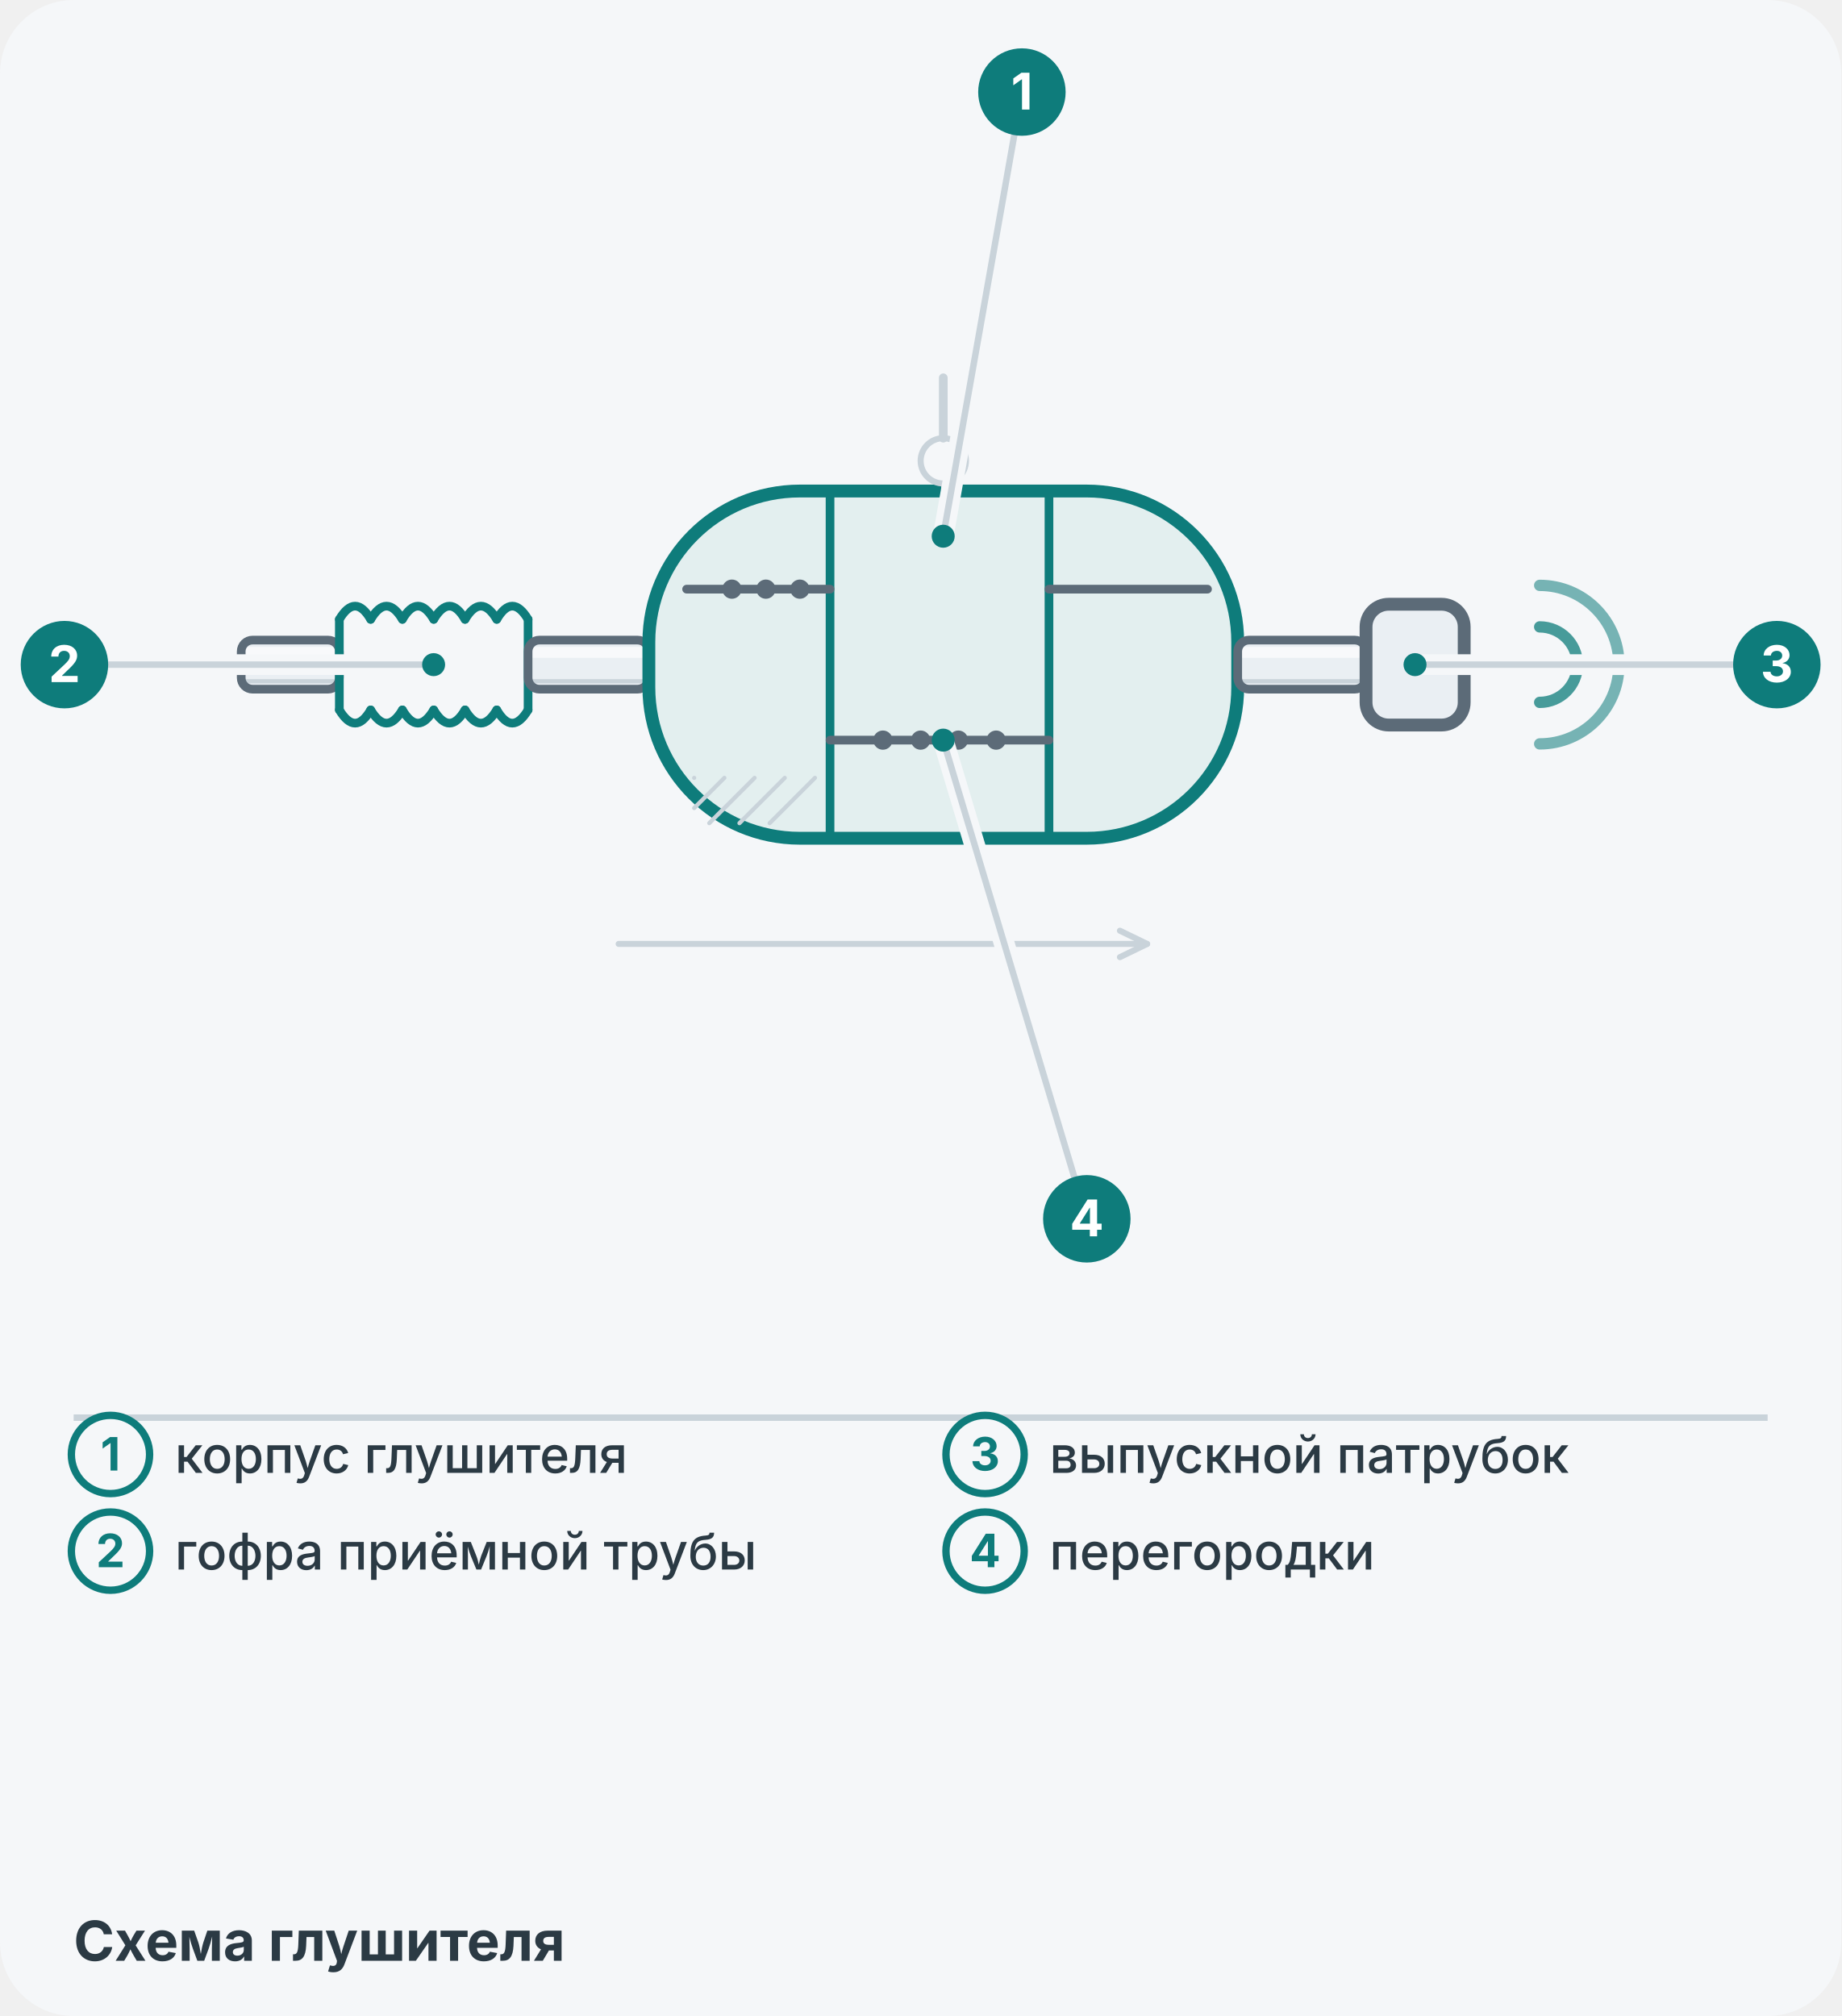
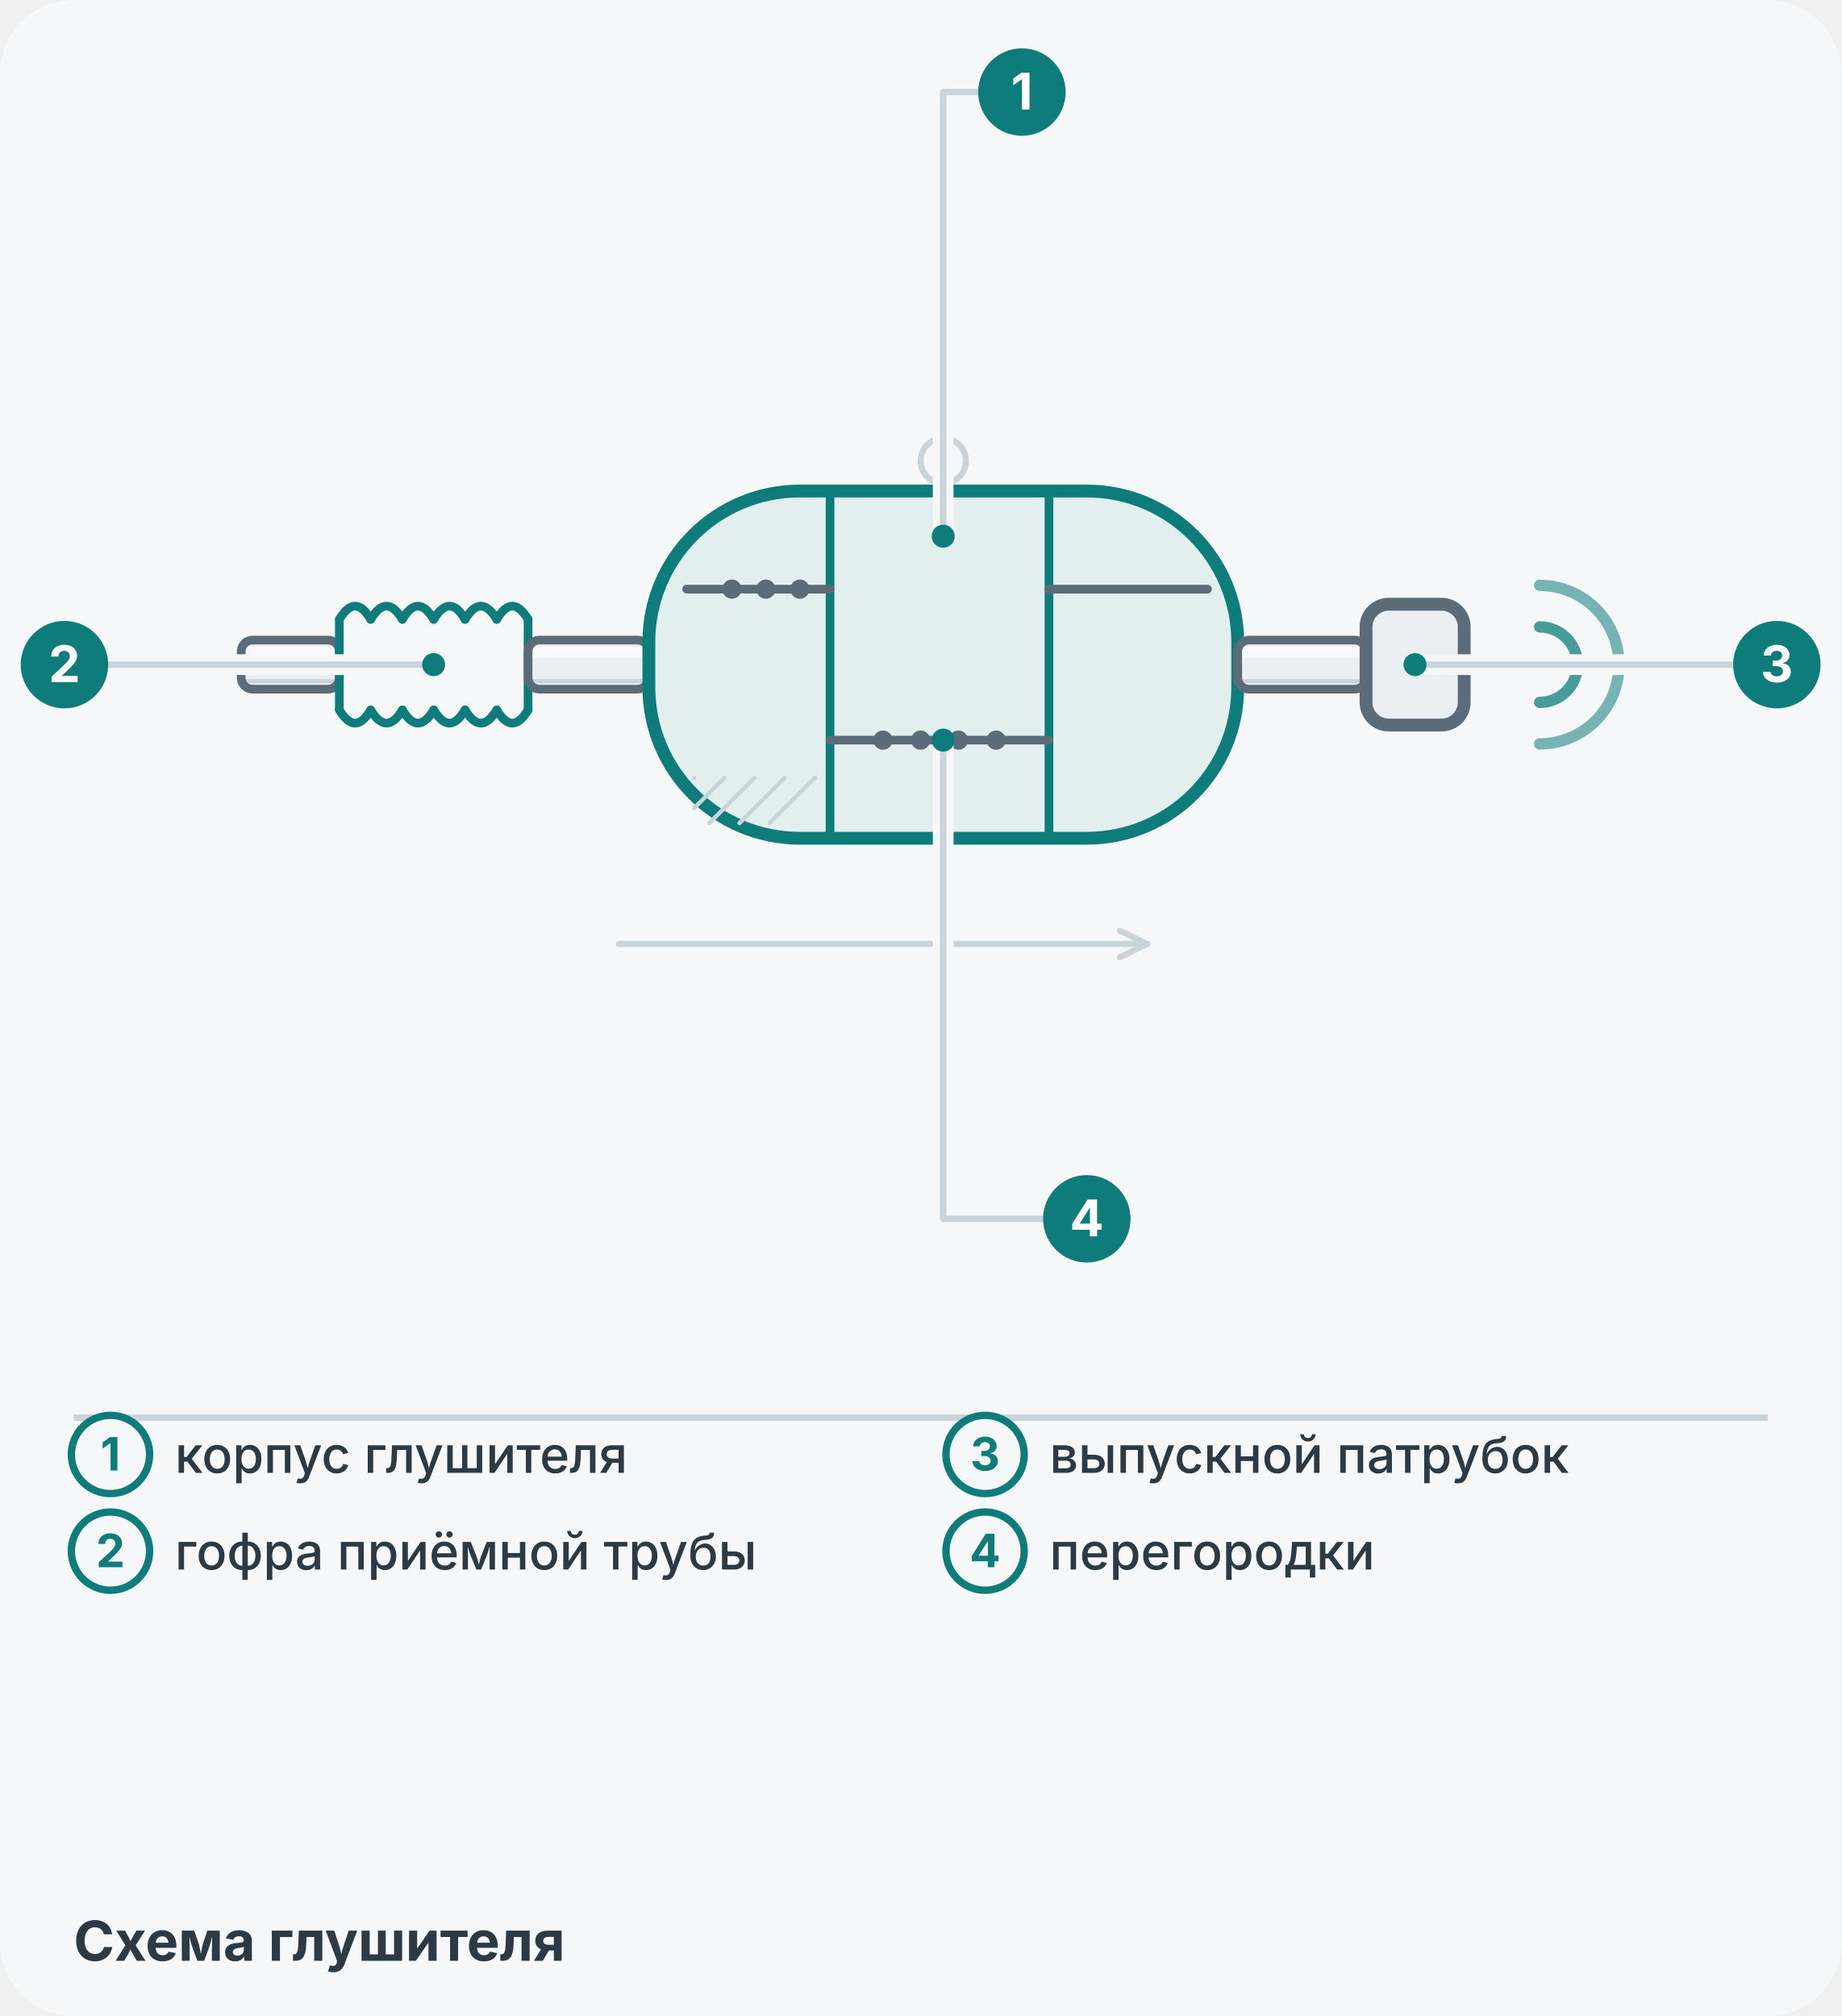
<svg xmlns="http://www.w3.org/2000/svg" viewBox="0 0 400 438" role="img" aria-label="Схема глушителя">
  <defs>
    <pattern id="mRub" width="7" height="7" patternUnits="userSpaceOnUse">
      <path d="M0 7 L7 0 M-1 1 L1 -1 M6 8 L8 6" stroke="#C9D3DA" stroke-width="1" />
      <path d="M0 0 L7 7 M-1 6 L1 8 M6 -1 L8 1" stroke="#C9D3DA" stroke-width="1" />
    </pattern>
    <pattern id="mCer" width="8" height="8" patternUnits="userSpaceOnUse">
      <circle cx="2" cy="2" r="1.2" fill="#C9D3DA" />
      <circle cx="6" cy="6" r="1.2" fill="#C9D3DA" />
    </pattern>
    <pattern id="mFric" width="6" height="6" patternUnits="userSpaceOnUse">
      <circle cx="1.5" cy="1.5" r="0.9" fill="#0E7C7B" opacity="0.55" />
      <circle cx="4.5" cy="4.5" r="0.9" fill="#0E7C7B" opacity="0.55" />
      <circle cx="4.5" cy="1.5" r="0.6" fill="#0E7C7B" opacity="0.35" />
    </pattern>
    <pattern id="mMet" width="6" height="6" patternUnits="userSpaceOnUse" patternTransform="rotate(45)">
      <path d="M0 0 V6" stroke="#C9D3DA" stroke-width="1" />
    </pattern>
  </defs>
  <rect width="400" height="438" rx="16" fill="#F5F7F9" />
  <g id="hl" />
  <g transform="translate(36,46) scale(0.82)">
    <g fill="none" stroke-linecap="round" stroke-linejoin="round">
      <rect x="20.0" y="113.5" width="26.0" height="13.0" rx="3" stroke="none" stroke-width="0" fill="#EAEFF3" />
      <rect x="20.0" y="115.3" width="26.0" height="2.9" fill="#FFFFFF" opacity="0.65" />
      <path d="M 20.0 124.4 L 46.0 124.4" stroke="#C9D3DA" stroke-width="1.1" />
      <rect x="20.0" y="113.5" width="26.0" height="13.0" rx="3" stroke="#5C6B78" stroke-width="2.3" fill="none" />
      <path d="M 46.0 108.0 Q 50.2 101.0 54.3 108.0" stroke="#0E7C7B" stroke-width="2.3" fill="none" />
      <path d="M 54.3 108.0 Q 58.5 101.0 62.7 108.0" stroke="#0E7C7B" stroke-width="2.3" fill="none" />
      <path d="M 62.7 108.0 Q 66.8 101.0 71.0 108.0" stroke="#0E7C7B" stroke-width="2.3" fill="none" />
      <path d="M 71.0 108.0 Q 75.2 101.0 79.3 108.0" stroke="#0E7C7B" stroke-width="2.3" fill="none" />
      <path d="M 79.3 108.0 Q 83.5 101.0 87.7 108.0" stroke="#0E7C7B" stroke-width="2.3" fill="none" />
      <path d="M 87.7 108.0 Q 91.8 101.0 96.0 108.0" stroke="#0E7C7B" stroke-width="2.3" fill="none" />
      <path d="M 46.0 132.0 Q 50.2 139.0 54.3 132.0" stroke="#0E7C7B" stroke-width="2.3" fill="none" />
      <path d="M 54.3 132.0 Q 58.5 139.0 62.7 132.0" stroke="#0E7C7B" stroke-width="2.3" fill="none" />
      <path d="M 62.7 132.0 Q 66.8 139.0 71.0 132.0" stroke="#0E7C7B" stroke-width="2.3" fill="none" />
      <path d="M 71.0 132.0 Q 75.2 139.0 79.3 132.0" stroke="#0E7C7B" stroke-width="2.3" fill="none" />
      <path d="M 79.3 132.0 Q 83.5 139.0 87.7 132.0" stroke="#0E7C7B" stroke-width="2.3" fill="none" />
      <path d="M 87.7 132.0 Q 91.8 139.0 96.0 132.0" stroke="#0E7C7B" stroke-width="2.3" fill="none" />
      <path d="M 46.0 108.0 L 46.0 132.0" stroke="#0E7C7B" stroke-width="2.3" />
      <path d="M 96.0 108.0 L 96.0 132.0" stroke="#0E7C7B" stroke-width="2.3" />
      <rect x="96.0" y="113.5" width="32.0" height="13.0" rx="3" stroke="none" stroke-width="0" fill="#EAEFF3" />
      <rect x="96.0" y="115.3" width="32.0" height="2.9" fill="#FFFFFF" opacity="0.65" />
      <path d="M 96.0 124.4 L 128.0 124.4" stroke="#C9D3DA" stroke-width="1.1" />
      <rect x="96.0" y="113.5" width="32.0" height="13.0" rx="3" stroke="#5C6B78" stroke-width="2.3" fill="none" />
      <rect x="128.0" y="74.0" width="156.0" height="92.0" rx="40" stroke="#0E7C7B" stroke-width="3.4" fill="#E3EFEF" />
      <path d="M 176.0 74.0 L 176.0 166.0" stroke="#0E7C7B" stroke-width="2.3" />
      <path d="M 234.0 74.0 L 234.0 166.0" stroke="#0E7C7B" stroke-width="2.3" />
      <path d="M 138.0 100.0 L 176.0 100.0" stroke="#5C6B78" stroke-width="2.3" />
      <circle cx="150.0" cy="100.0" r="2.0" stroke="#5C6B78" stroke-width="1.1" fill="#5C6B78" />
      <circle cx="159.0" cy="100.0" r="2.0" stroke="#5C6B78" stroke-width="1.1" fill="#5C6B78" />
      <circle cx="168.0" cy="100.0" r="2.0" stroke="#5C6B78" stroke-width="1.1" fill="#5C6B78" />
      <path d="M 176.0 140.0 L 234.0 140.0" stroke="#5C6B78" stroke-width="2.3" />
      <circle cx="190.0" cy="140.0" r="2.0" stroke="#5C6B78" stroke-width="1.1" fill="#5C6B78" />
      <circle cx="200.0" cy="140.0" r="2.0" stroke="#5C6B78" stroke-width="1.1" fill="#5C6B78" />
      <circle cx="210.0" cy="140.0" r="2.0" stroke="#5C6B78" stroke-width="1.1" fill="#5C6B78" />
      <circle cx="220.0" cy="140.0" r="2.0" stroke="#5C6B78" stroke-width="1.1" fill="#5C6B78" />
      <path d="M 234.0 100.0 L 276.0 100.0" stroke="#5C6B78" stroke-width="2.3" />
      <path d="M 140.0 150.0 L 140.0 150.0" stroke="#C9D3DA" stroke-width="1.1" />
      <path d="M 148.0 150.0 L 140.0 158.0" stroke="#C9D3DA" stroke-width="1.1" />
      <path d="M 156.0 150.0 L 144.0 162.0" stroke="#C9D3DA" stroke-width="1.1" />
      <path d="M 164.0 150.0 L 152.0 162.0" stroke="#C9D3DA" stroke-width="1.1" />
      <path d="M 172.0 150.0 L 160.0 162.0" stroke="#C9D3DA" stroke-width="1.1" />
      <rect x="284.0" y="113.5" width="34.0" height="13.0" rx="3" stroke="none" stroke-width="0" fill="#EAEFF3" />
      <rect x="284.0" y="115.3" width="34.0" height="2.9" fill="#FFFFFF" opacity="0.65" />
      <path d="M 284.0 124.4 L 318.0 124.4" stroke="#C9D3DA" stroke-width="1.1" />
      <rect x="284.0" y="113.5" width="34.0" height="13.0" rx="3" stroke="#5C6B78" stroke-width="2.3" fill="none" />
      <rect x="318.0" y="104.0" width="26.0" height="32.0" rx="6" stroke="#5C6B78" stroke-width="3.4" fill="#EAEFF3" />
      <circle cx="206.0" cy="66.0" r="6.0" stroke="#C9D3DA" stroke-width="1.6" fill="none" />
      <path d="M 206.0 72.0 L 206.0 76.0" stroke="#C9D3DA" stroke-width="1.1" />
      <path d="M 206.0 60.0 L 206.0 44.0" stroke="#C9D3DA" stroke-width="2.3" />
      <path d="M 120.0 194.0 L 260.0 194.0" stroke="#C9D3DA" stroke-width="1.6" />
      <path d="M 252.8 197.5 L 260.0 194.0 L 252.8 190.5" stroke="#C9D3DA" stroke-width="1.6" fill="none" />
      <path d="M 364 110 A 10 10 0 0 1 364 130" stroke="#0E7C7B" stroke-width="3" opacity="0.75" />
      <path d="M 364 99 A 21 21 0 0 1 364 141" stroke="#0E7C7B" stroke-width="3" opacity="0.55" />
    </g>
  </g>
  <g fill="none" stroke-linecap="round" stroke-linejoin="round">
-     <path d="M 204.9 116.5 L 222.0 20.0" stroke="#F5F7F9" stroke-width="4.5" fill="none" />
-     <path d="M 204.9 116.5 L 222.0 20.0" stroke="#C9D3DA" stroke-width="1.4" fill="none" />
+     <path d="M 222.0 20.0 L 204.9 20.0 L 204.9 116.5" stroke="#F5F7F9" stroke-width="4.5" fill="none" />
+     <path d="M 222.0 20.0 L 204.9 20.0 L 204.9 116.5" stroke="#C9D3DA" stroke-width="1.4" fill="none" />
    <circle cx="204.9" cy="116.5" r="2.5" fill="#0E7C7B" />
    <circle cx="222.0" cy="20.0" r="9.5" fill="#0E7C7B" />
    <text x="222.0" y="23.8" font-family="Manrope, Inter, system-ui, -apple-system, Segoe UI, sans-serif" font-size="11" font-weight="700" fill="#FFFFFF" text-anchor="middle">1</text>
-     <path d="M 94.2 144.4 L 14.0 144.4" stroke="#F5F7F9" stroke-width="4.5" fill="none" />
-     <path d="M 94.2 144.4 L 14.0 144.4" stroke="#C9D3DA" stroke-width="1.4" fill="none" />
+     <path d="M 14.0 144.4 L 14.0 144.4 L 94.2 144.4" stroke="#F5F7F9" stroke-width="4.5" fill="none" />
+     <path d="M 14.0 144.4 L 14.0 144.4 L 94.2 144.4" stroke="#C9D3DA" stroke-width="1.4" fill="none" />
    <circle cx="94.2" cy="144.4" r="2.5" fill="#0E7C7B" />
    <circle cx="14.0" cy="144.4" r="9.5" fill="#0E7C7B" />
    <text x="14.0" y="148.2" font-family="Manrope, Inter, system-ui, -apple-system, Segoe UI, sans-serif" font-size="11" font-weight="700" fill="#FFFFFF" text-anchor="middle">2</text>
-     <path d="M 307.4 144.4 L 386.0 144.4" stroke="#F5F7F9" stroke-width="4.5" fill="none" />
-     <path d="M 307.4 144.4 L 386.0 144.4" stroke="#C9D3DA" stroke-width="1.4" fill="none" />
+     <path d="M 386.0 144.4 L 386.0 144.4 L 307.4 144.4" stroke="#F5F7F9" stroke-width="4.5" fill="none" />
+     <path d="M 386.0 144.4 L 386.0 144.4 L 307.4 144.4" stroke="#C9D3DA" stroke-width="1.4" fill="none" />
    <circle cx="307.4" cy="144.4" r="2.5" fill="#0E7C7B" />
    <circle cx="386.0" cy="144.4" r="9.5" fill="#0E7C7B" />
    <text x="386.0" y="148.2" font-family="Manrope, Inter, system-ui, -apple-system, Segoe UI, sans-serif" font-size="11" font-weight="700" fill="#FFFFFF" text-anchor="middle">3</text>
-     <path d="M 204.9 160.8 L 236.1 264.8" stroke="#F5F7F9" stroke-width="4.5" fill="none" />
-     <path d="M 204.9 160.8 L 236.1 264.8" stroke="#C9D3DA" stroke-width="1.4" fill="none" />
+     <path d="M 236.1 264.8 L 204.9 264.8 L 204.9 160.8" stroke="#F5F7F9" stroke-width="4.5" fill="none" />
+     <path d="M 236.1 264.8 L 204.9 264.8 L 204.9 160.8" stroke="#C9D3DA" stroke-width="1.4" fill="none" />
    <circle cx="204.9" cy="160.8" r="2.5" fill="#0E7C7B" />
    <circle cx="236.1" cy="264.8" r="9.5" fill="#0E7C7B" />
    <text x="236.1" y="268.6" font-family="Manrope, Inter, system-ui, -apple-system, Segoe UI, sans-serif" font-size="11" font-weight="700" fill="#FFFFFF" text-anchor="middle">4</text>
  </g>
  <path d="M 16 308 L 384 308" stroke="#C9D3DA" stroke-width="1.4" fill="none" />
  <g>
    <circle cx="24" cy="316" r="8.5" fill="#F5F7F9" stroke="#0E7C7B" stroke-width="1.6" />
    <text x="24.0" y="319.5" font-family="Manrope, Inter, system-ui, -apple-system, Segoe UI, sans-serif" font-size="10" font-weight="700" fill="#0E7C7B" text-anchor="middle">1</text>
    <text x="38.0" y="320.0" font-family="Manrope, Inter, system-ui, -apple-system, Segoe UI, sans-serif" font-size="11" font-weight="500" fill="#2B3A44" text-anchor="start">корпус глушителя</text>
    <circle cx="24" cy="337" r="8.5" fill="#F5F7F9" stroke="#0E7C7B" stroke-width="1.6" />
    <text x="24.0" y="340.5" font-family="Manrope, Inter, system-ui, -apple-system, Segoe UI, sans-serif" font-size="10" font-weight="700" fill="#0E7C7B" text-anchor="middle">2</text>
    <text x="38.0" y="341.0" font-family="Manrope, Inter, system-ui, -apple-system, Segoe UI, sans-serif" font-size="11" font-weight="500" fill="#2B3A44" text-anchor="start">гофра приёмной трубы</text>
    <circle cx="214" cy="316" r="8.5" fill="#F5F7F9" stroke="#0E7C7B" stroke-width="1.6" />
    <text x="214.0" y="319.5" font-family="Manrope, Inter, system-ui, -apple-system, Segoe UI, sans-serif" font-size="10" font-weight="700" fill="#0E7C7B" text-anchor="middle">3</text>
    <text x="228.0" y="320.0" font-family="Manrope, Inter, system-ui, -apple-system, Segoe UI, sans-serif" font-size="11" font-weight="500" fill="#2B3A44" text-anchor="start">выпускной патрубок</text>
    <circle cx="214" cy="337" r="8.5" fill="#F5F7F9" stroke="#0E7C7B" stroke-width="1.6" />
    <text x="214.0" y="340.5" font-family="Manrope, Inter, system-ui, -apple-system, Segoe UI, sans-serif" font-size="10" font-weight="700" fill="#0E7C7B" text-anchor="middle">4</text>
    <text x="228.0" y="341.0" font-family="Manrope, Inter, system-ui, -apple-system, Segoe UI, sans-serif" font-size="11" font-weight="500" fill="#2B3A44" text-anchor="start">перегородки</text>
  </g>
  <text x="16.0" y="426.0" font-family="Manrope, Inter, system-ui, -apple-system, Segoe UI, sans-serif" font-size="12" font-weight="700" fill="#2B3A44" text-anchor="start">Схема глушителя</text>
</svg>
